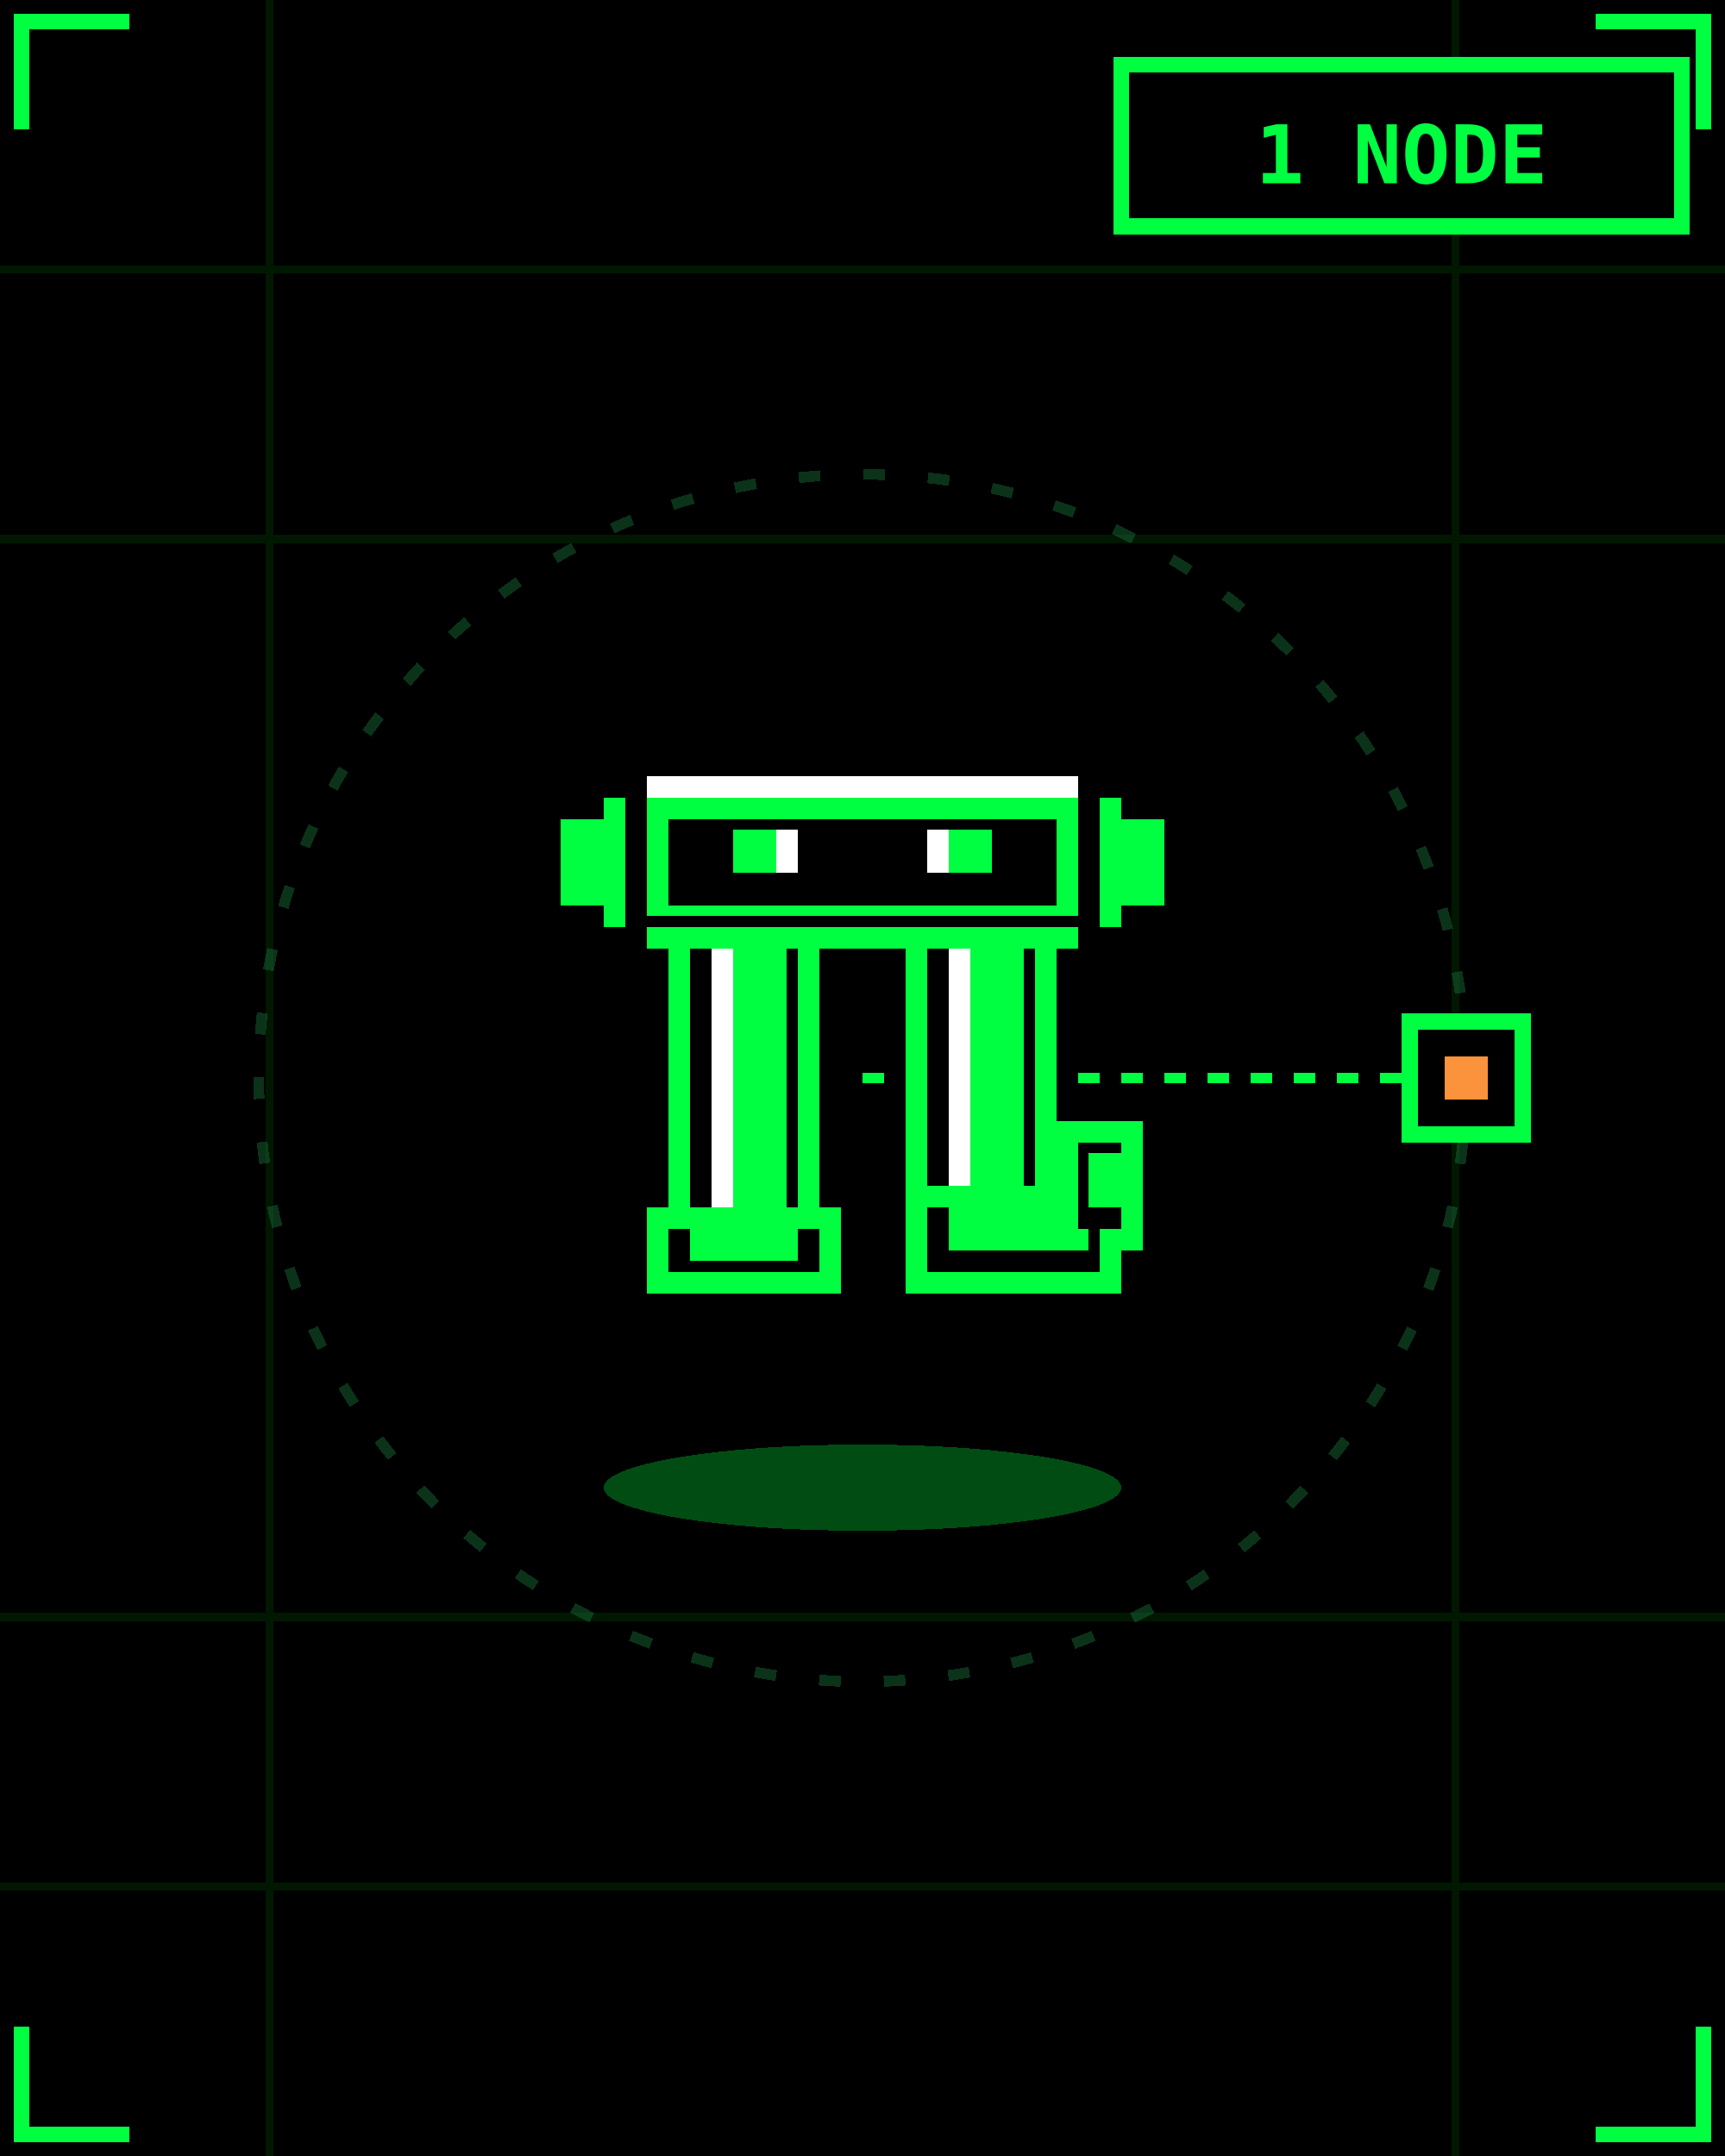
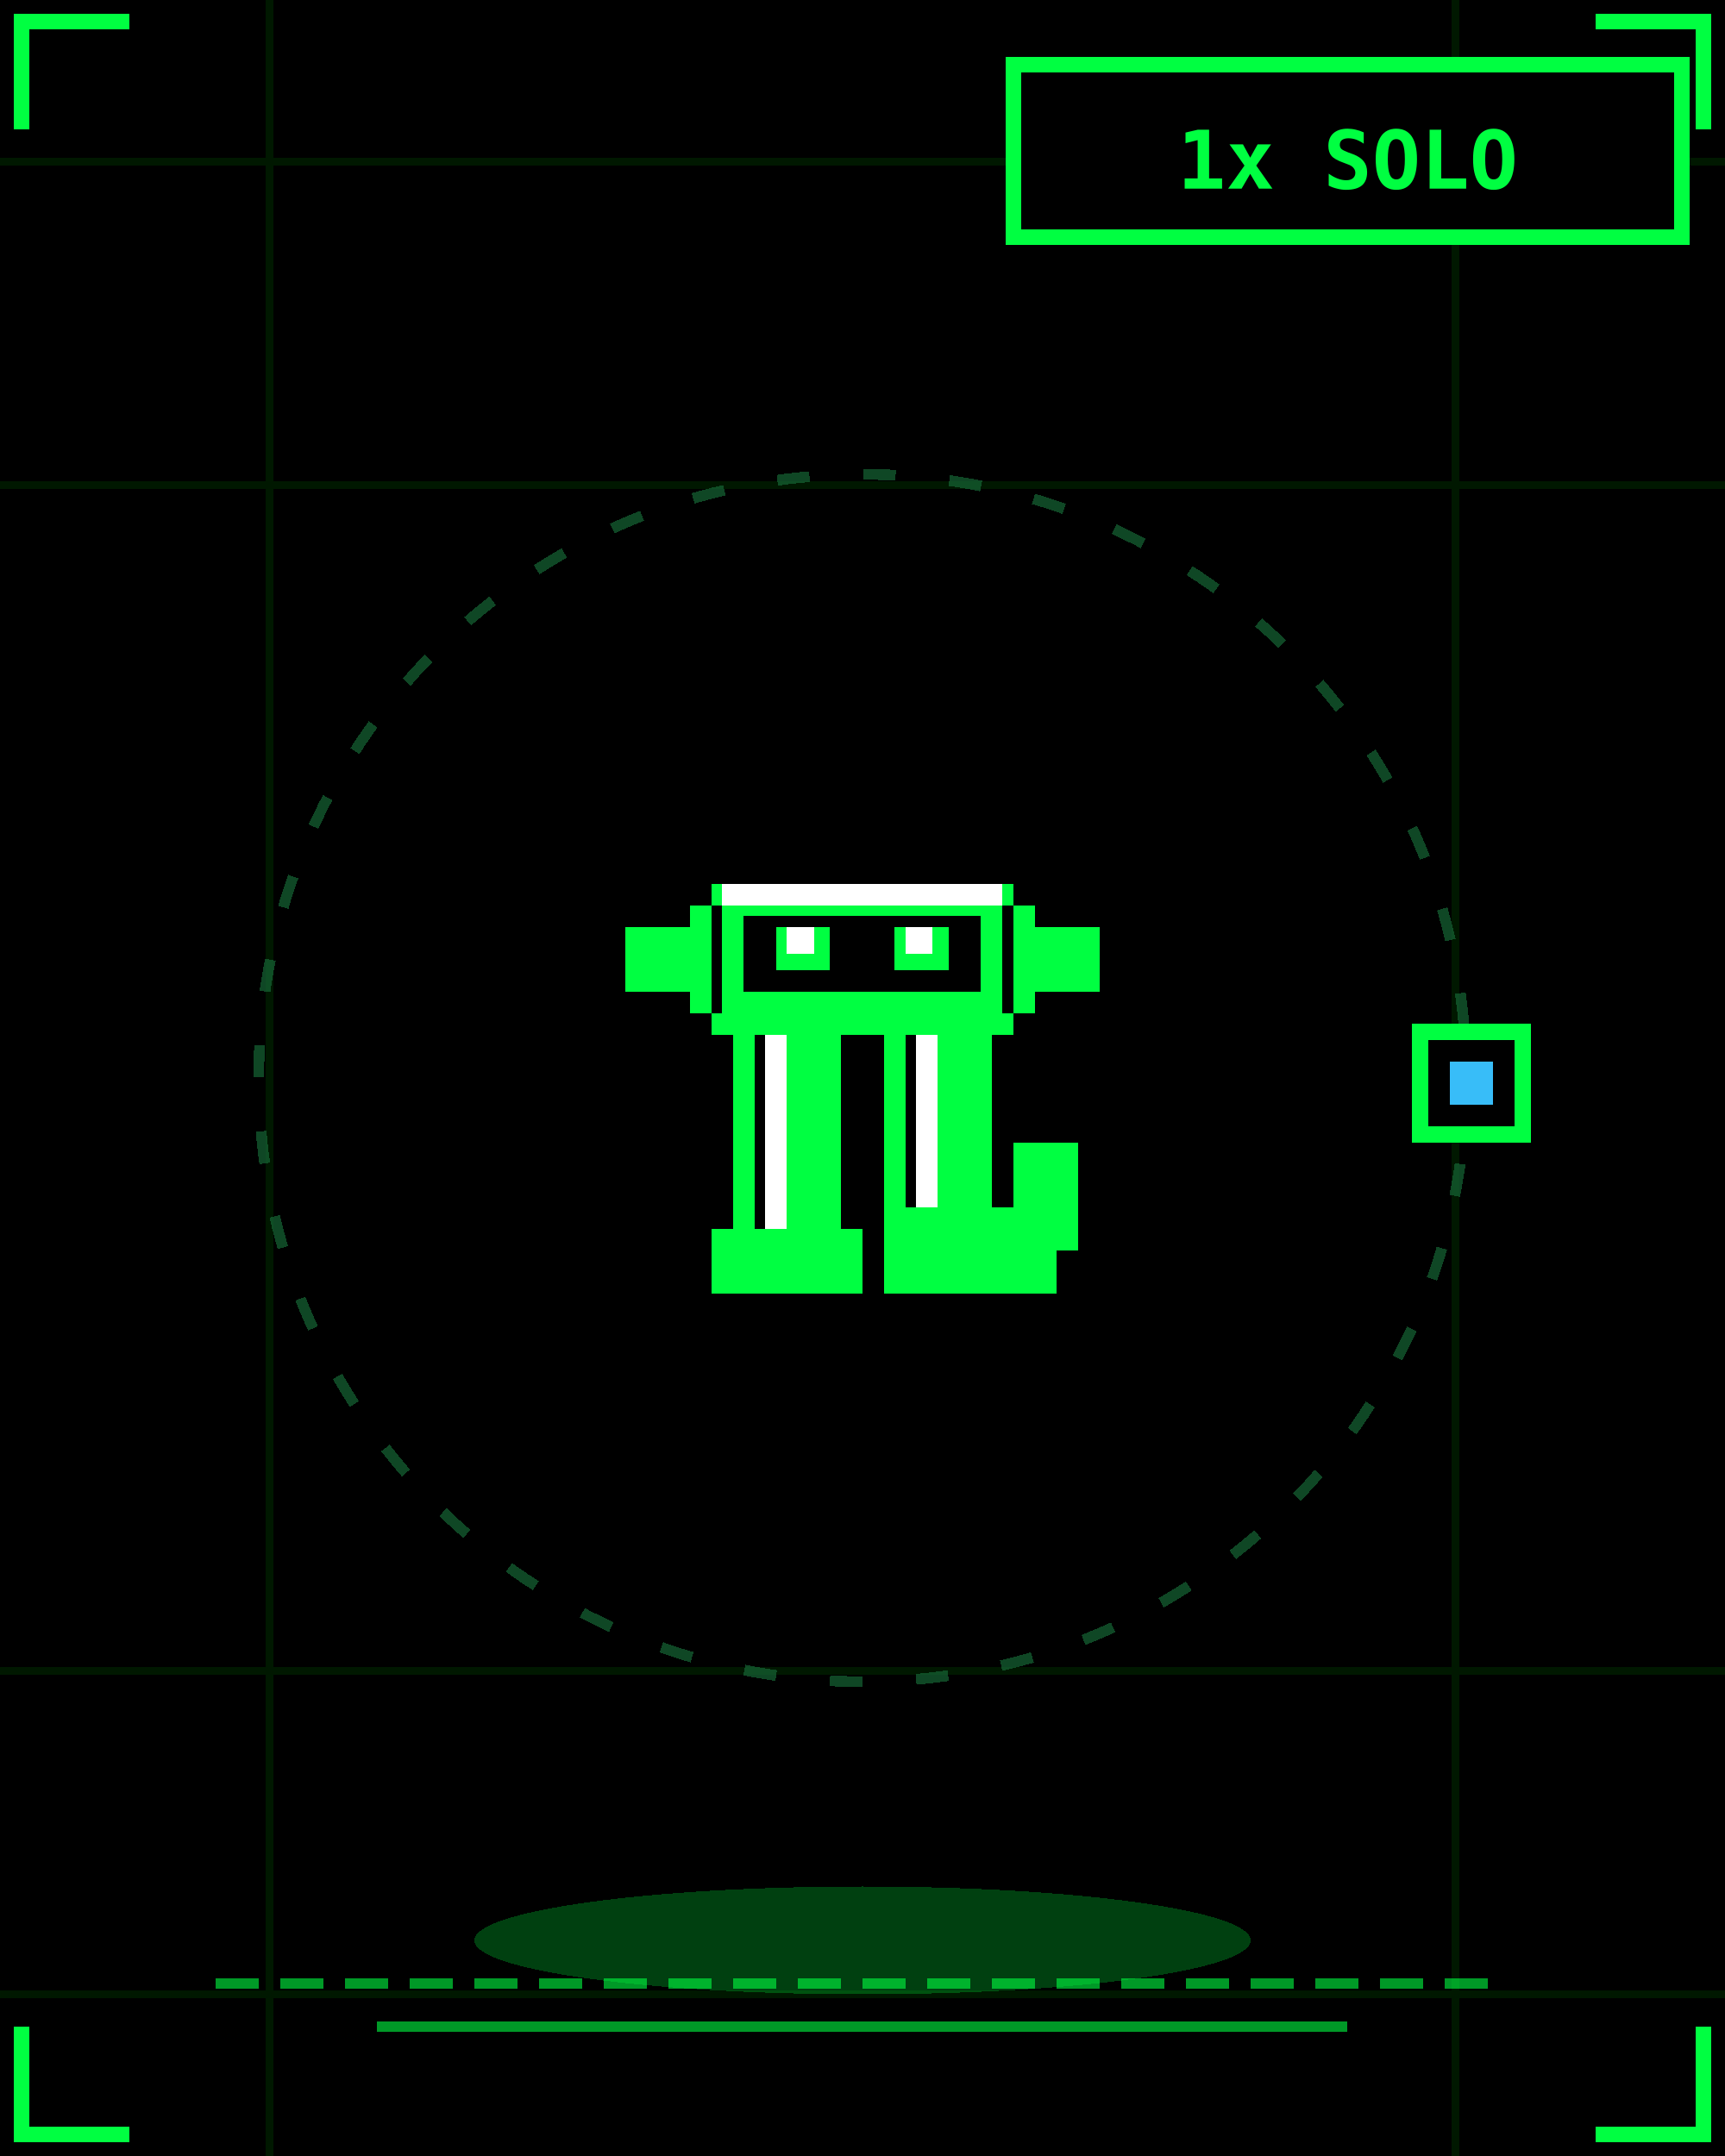
<svg xmlns="http://www.w3.org/2000/svg" viewBox="0 0 160 200" width="100%" height="100%" preserveAspectRatio="none" shape-rendering="crispEdges">
  <style>
-     @keyframes orbitSolo { 0% { transform: rotate(0deg); } 100% { transform: rotate(360deg); } }
-     @keyframes levitate { 0%, 100% { transform: translateY(0px); } 50% { transform: translateY(-3px); } }
-     @keyframes laserPulse { 0%, 100% { opacity: 0.2; } 50% { opacity: 0.9; } }
-     .orbit-1 { animation: orbitSolo 8s steps(8) infinite; transform-origin: 80px 100px; }
-     .pip-mascot { animation: levitate 1.6s steps(2) infinite; transform-origin: 80px 100px; }
-     .laser { animation: laserPulse 1.2s steps(2) infinite; }
+     @keyframes soloOrbit { 0% { transform: rotate(0deg); } 100% { transform: rotate(360deg); } }
+     @keyframes levitateCenter { 0%, 100% { transform: translateY(0px); } 50% { transform: translateY(-4px); } }
+     .ring-solo { animation: soloOrbit 8s steps(8) infinite; transform-origin: 80px 100px; }
+     .pip-commander { animation: levitateCenter 1.8s steps(2) infinite; transform-origin: 80px 100px; }
  </style>
  <rect width="160" height="200" fill="#000000" />
  <g stroke="#003b00" stroke-width="0.75" opacity="0.4">
-     <line x1="0" y1="25" x2="160" y2="25" />
-     <line x1="0" y1="50" x2="160" y2="50" />
-     <line x1="0" y1="150" x2="160" y2="150" />
-     <line x1="0" y1="175" x2="160" y2="175" />
+     <line x1="0" y1="15" x2="160" y2="15" />
+     <line x1="0" y1="45" x2="160" y2="45" />
+     <line x1="0" y1="155" x2="160" y2="155" />
+     <line x1="0" y1="185" x2="160" y2="185" />
    <line x1="25" y1="0" x2="25" y2="200" />
    <line x1="135" y1="0" x2="135" y2="200" />
  </g>
  <g stroke="#00ff41" stroke-width="1.5" fill="none">
    <path d="M2,12 L2,2 L12,2" />
    <path d="M158,12 L158,2 L148,2" />
    <path d="M2,188 L2,198 L12,198" />
    <path d="M158,188 L158,198 L148,198" />
  </g>
-   <ellipse cx="80" cy="138" rx="24" ry="4" fill="#00ff41" opacity="0.3" />
-   <g class="orbit-1">
-     <circle cx="80" cy="100" r="56" fill="none" stroke="#166534" stroke-width="1" stroke-dasharray="2,4" opacity="0.5" />
-     <line x1="80" y1="100" x2="136" y2="100" stroke="#00ff41" stroke-width="1" stroke-dasharray="2,2" class="laser" />
-     <g transform="translate(130, 94)">
-       <rect width="12" height="12" fill="#00ff41" />
-       <rect x="1.5" y="1.5" width="9" height="9" fill="#000000" />
-       <rect x="4" y="4" width="4" height="4" fill="#fb923c" />
+   <g transform="translate(94, 6)">
+     <rect width="62" height="16" fill="#000000" stroke="#00ff41" stroke-width="1.5" />
+     <text x="31" y="11.5" font-family="'Fira Code', monospace" font-size="7.5" font-weight="900" fill="#00ff41" text-anchor="middle">1x SOLO</text>
+   </g>
+   <g opacity="0.6" stroke="#00ff41" stroke-width="1">
+     <line x1="20" y1="184" x2="140" y2="184" stroke-dasharray="4,2" />
+     <line x1="35" y1="188" x2="125" y2="188" />
+   </g>
+   <ellipse cx="80" cy="180" rx="36" ry="5" fill="#00ff41" opacity="0.25" />
+   <g class="ring-solo">
+     <circle cx="80" cy="100" r="56" fill="none" stroke="#166534" stroke-width="1" stroke-dasharray="3,5" opacity="0.7" />
+     <g transform="translate(131, 95)">
+       <rect width="11" height="11" fill="#00ff41" />
+       <rect x="1.5" y="1.5" width="8" height="8" fill="#000" />
+       <rect x="3.5" y="3.5" width="4" height="4" fill="#38bdf8" />
    </g>
  </g>
-   <g class="pip-mascot">
-     <rect x="56" y="74" width="48" height="12" fill="#00ff41" />
-     <rect x="60" y="72" width="40" height="16" fill="#00ff41" />
-     <rect x="52" y="76" width="56" height="8" fill="#00ff41" />
-     <rect x="62" y="86" width="14" height="28" fill="#00ff41" />
-     <rect x="60" y="112" width="18" height="8" fill="#00ff41" />
-     <rect x="84" y="86" width="14" height="26" fill="#00ff41" />
-     <rect x="84" y="110" width="20" height="10" fill="#00ff41" />
-     <rect x="98" y="104" width="8" height="12" fill="#00ff41" />
-     <rect x="64" y="88" width="10" height="24" fill="#000000" />
-     <rect x="66" y="88" width="7" height="24" fill="#00ff41" />
-     <rect x="66" y="88" width="2" height="24" fill="#ffffff" />
-     <rect x="62" y="114" width="14" height="4" fill="#000000" />
-     <rect x="64" y="114" width="10" height="3" fill="#00ff41" />
-     <rect x="86" y="88" width="10" height="22" fill="#000000" />
-     <rect x="88" y="88" width="7" height="22" fill="#00ff41" />
-     <rect x="88" y="88" width="2" height="22" fill="#ffffff" />
-     <rect x="86" y="112" width="16" height="6" fill="#000000" />
-     <rect x="88" y="112" width="13" height="4" fill="#00ff41" />
-     <rect x="100" y="106" width="4" height="8" fill="#000000" />
-     <rect x="101" y="107" width="3" height="5" fill="#00ff41" />
-     <rect x="58" y="74" width="44" height="12" fill="#000000" />
-     <rect x="60" y="74" width="40" height="12" fill="#00ff41" />
-     <rect x="60" y="72" width="40" height="2" fill="#ffffff" />
-     <rect x="58" y="85" width="44" height="1" fill="#000000" />
-     <rect x="62" y="76" width="36" height="8" fill="#000000" />
+   <g class="pip-commander">
+     <rect x="64" y="84" width="32" height="10" fill="#00ff41" />
+     <rect x="66" y="82" width="28" height="14" fill="#00ff41" />
+     <rect x="62" y="86" width="36" height="6" fill="#00ff41" />
+     <rect x="68" y="94" width="10" height="22" fill="#00ff41" />
+     <rect x="66" y="114" width="14" height="6" fill="#00ff41" />
+     <rect x="82" y="94" width="10" height="20" fill="#00ff41" />
+     <rect x="82" y="112" width="16" height="8" fill="#00ff41" />
+     <rect x="94" y="106" width="6" height="10" fill="#00ff41" />
+     <rect x="70" y="96" width="6" height="18" fill="#000000" />
+     <rect x="71" y="96" width="5" height="18" fill="#00ff41" />
+     <rect x="71" y="96" width="2" height="18" fill="#ffffff" />
+     <rect x="84" y="96" width="6" height="16" fill="#000000" />
+     <rect x="85" y="96" width="5" height="16" fill="#00ff41" />
+     <rect x="85" y="96" width="2" height="16" fill="#ffffff" />
+     <rect x="66" y="84" width="28" height="10" fill="#000000" />
+     <rect x="67" y="84" width="26" height="10" fill="#00ff41" />
+     <rect x="67" y="82" width="26" height="2" fill="#ffffff" />
+     <rect x="69" y="85" width="22" height="7" fill="#000000" />
+     <rect x="72" y="86" width="5" height="4" fill="#00ff41" />
+     <rect x="73" y="86" width="2.5" height="2.5" fill="#ffffff" />
+     <rect x="83" y="86" width="5" height="4" fill="#00ff41" />
+     <rect x="84" y="86" width="2.5" height="2.5" fill="#ffffff" />
    <g fill="#00ff41">
-       <rect x="68" y="77" width="6" height="4" />
-       <rect x="72" y="77" width="2" height="4" fill="#ffffff" />
-       <rect x="86" y="77" width="6" height="4" />
-       <rect x="86" y="77" width="2" height="4" fill="#ffffff" />
+       <rect x="58" y="86" width="4" height="6" />
+       <rect x="98" y="86" width="4" height="6" />
    </g>
  </g>
-   <g transform="translate(104, 6)">
-     <rect width="52" height="15" fill="#000000" stroke="#00ff41" stroke-width="1.5" />
-     <text x="26" y="11" font-family="'Fira Code', monospace" font-size="7.5" font-weight="900" fill="#00ff41" text-anchor="middle">1 NODE</text>
-   </g>
</svg>
